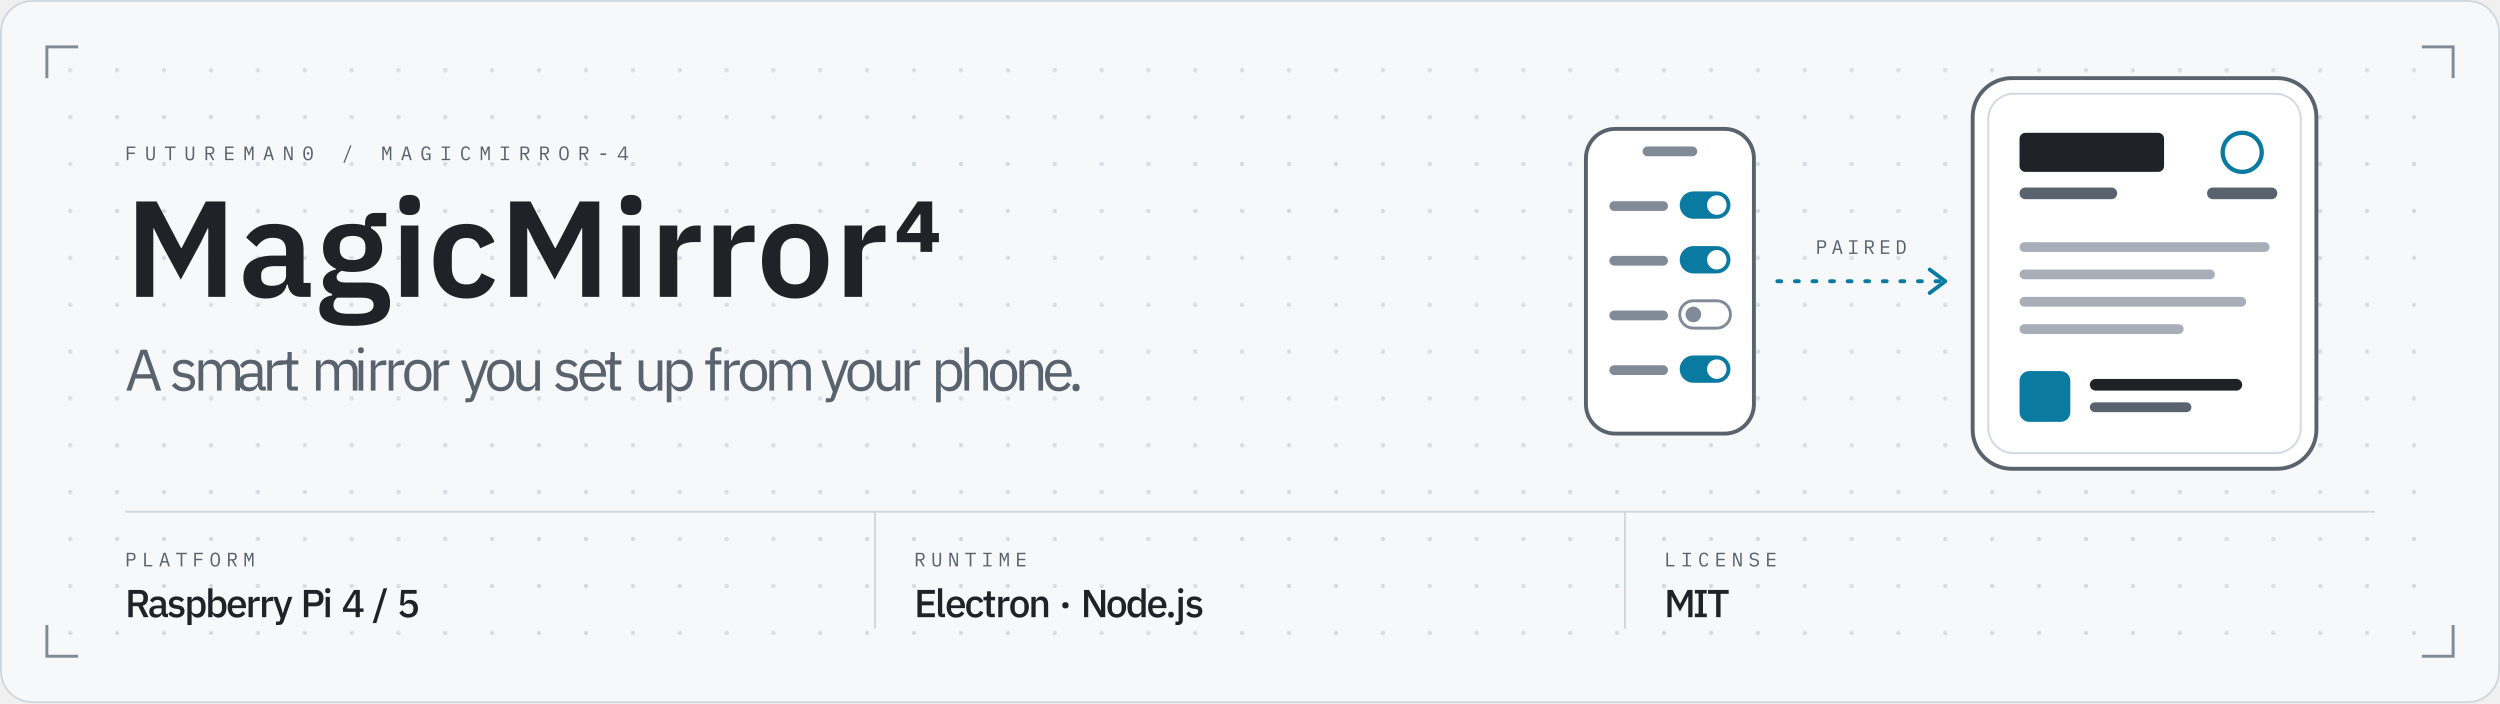
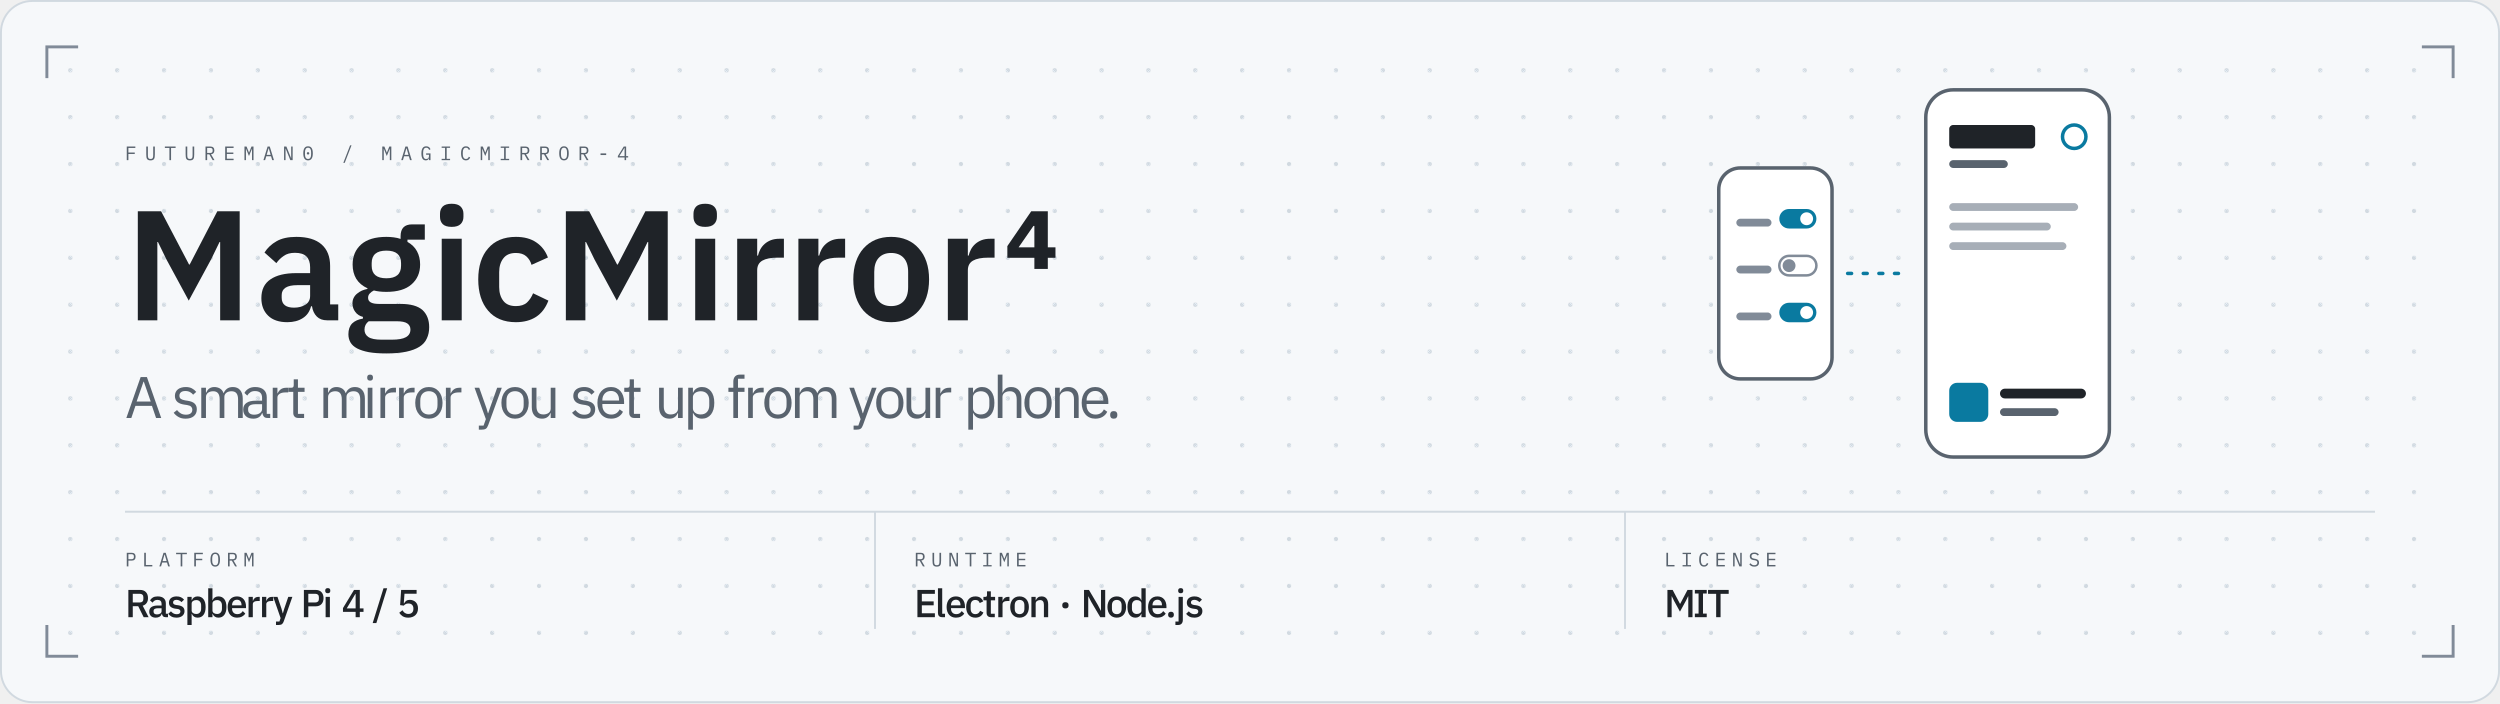
<svg xmlns="http://www.w3.org/2000/svg" xmlns:xlink="http://www.w3.org/1999/xlink" width="1280" height="360" viewBox="0 0 1280 360" role="img" aria-labelledby="t d">
+   <style>.fade{animation:fade 1s cubic-bezier(.2,.7,.2,1) both}.rise{animation:rise 1s cubic-bezier(.2,.7,.2,1) both}.drop{animation:drop 1.2s cubic-bezier(.2,.8,.2,1) both}.draw{stroke-dasharray:1;animation:draw 1.6s cubic-bezier(.45,0,.2,1) both}.spin{transform-box:fill-box;transform-origin:center;animation:spin 8s linear infinite}.blink{animation:blink 2.6s ease-in-out infinite}.lit{opacity:0;animation:lit 9s ease-in-out infinite}.chase{animation:chase 3.6s ease-in-out infinite}@keyframes fade{from{opacity:0}}@keyframes rise{from{opacity:0;transform:translateY(18px)}}@keyframes drop{from{opacity:0;transform:translateY(-60px)}}@keyframes draw{from{stroke-dashoffset:1}to{stroke-dashoffset:0}}@keyframes spin{to{transform:rotate(360deg)}}@keyframes blink{0%,100%{opacity:1}50%{opacity:.25}}@keyframes lit{0%{opacity:0}5%{opacity:1}18%{opacity:1}26%,100%{opacity:0}}@keyframes chase{0%,100%{opacity:.4}50%{opacity:1}}@media (prefers-reduced-motion:reduce){*{animation:none!important}.motion{display:none}}</style>
  <defs>
    <pattern id="grid" width="24" height="24" patternUnits="userSpaceOnUse">
      <circle cx="12" cy="12" r="1.1" fill="#d1d9e0" />
    </pattern>
    <clipPath id="clip">
      <rect x="1" y="1" width="1278" height="358" rx="15" />
    </clipPath>
    <path id="g0" d="M90 0V698H530V625H174V390H500V317H174V0Z" />
    <path id="g1" d="M164 698V279Q164 228 167 188Q170 148 183 120Q196 91 224 76Q251 61 300 61Q349 61 376 76Q404 91 417 120Q430 148 433 188Q436 228 436 279V698H520V299Q520 221 512 163Q505 105 482 66Q458 27 414 8Q371 -12 300 -12Q229 -12 186 8Q142 27 118 66Q95 105 88 163Q80 221 80 299V698Z" />
    <path id="g2" d="M342 625V0H258V625H25V698H575V625Z" />
    <path id="g3" d="M174 0H90V698H344Q441 698 492 645Q543 592 543 497Q543 412 499 361Q455 310 371 302L549 0H455L285 298H174ZM342 369Q395 369 424 396Q454 422 454 471V523Q454 572 424 598Q395 625 342 625H174V369Z" />
    <path id="g4" d="M90 0V698H520V625H174V390H508V317H174V73H520V0Z" />
    <path id="g5" d="M455 350V571H447L300 212L153 571H145V350V0H68V698H176L299 390H305L428 698H532V0H455Z" />
    <path id="g6" d="M481 0 422 199H177L118 0H31L245 698H356L570 0ZM304 609H295L197 272H402Z" />
    <path id="g7" d="M163 588H156V0H80V698H199L437 110H444V698H520V0H401Z" />
    <path id="g8" d="M300 -12Q236 -12 190 12Q144 37 114 83Q84 129 70 196Q56 263 56 349Q56 434 70 502Q84 569 114 615Q144 661 190 686Q236 710 300 710Q364 710 410 686Q456 661 486 615Q516 569 530 502Q544 434 544 349Q544 263 530 196Q516 129 486 83Q456 37 410 12Q364 -12 300 -12ZM300 61Q342 61 372 78Q402 94 420 124Q439 154 448 196Q457 239 457 292V406Q457 458 448 501Q439 544 420 574Q402 604 372 620Q342 637 300 637Q258 637 228 620Q198 604 180 574Q161 544 152 501Q143 458 143 406V292Q143 239 152 196Q161 154 180 124Q198 94 228 78Q258 61 300 61ZM300 290Q265 290 252 304Q238 318 238 338V360Q238 380 252 394Q265 408 300 408Q335 408 348 394Q362 380 362 360V338Q362 318 348 304Q335 290 300 290Z" />
    <path id="g10" d="M90 -138 438 760H510L162 -138Z" />
    <path id="g11" d="M444 93H439Q430 73 418 54Q406 35 388 20Q369 6 343 -3Q317 -12 281 -12Q167 -12 112 80Q56 172 56 344Q56 524 117 617Q178 710 305 710Q354 710 390 697Q426 684 452 662Q477 640 494 612Q511 585 522 557L450 524Q441 547 430 568Q418 588 402 604Q385 619 362 628Q339 637 308 637Q224 637 184 574Q145 511 145 406V298Q145 245 153 202Q161 158 180 126Q198 94 228 76Q257 59 300 59Q368 59 406 100Q444 141 444 206V278H297V345H522V0H444Z" />
    <path id="g12" d="M84 0V67H258V631H84V698H516V631H342V67H516V0Z" />
    <path id="g13" d="M323 -12Q195 -12 132 81Q70 174 70 349Q70 524 132 617Q195 710 323 710Q371 710 406 697Q441 684 466 662Q491 640 508 612Q525 585 538 557L466 524Q457 547 445 568Q433 588 416 604Q400 619 378 628Q355 637 323 637Q240 637 200 574Q159 511 159 406V292Q159 187 200 124Q240 61 323 61Q355 61 378 70Q400 79 416 94Q433 110 445 130Q457 151 466 174L538 141Q525 112 508 85Q491 58 466 36Q441 14 406 1Q371 -12 323 -12Z" />
    <path id="g14" d="M300 -12Q236 -12 190 12Q144 37 114 83Q84 129 70 196Q56 263 56 349Q56 434 70 502Q84 569 114 615Q144 661 190 686Q236 710 300 710Q364 710 410 686Q456 661 486 615Q516 569 530 502Q544 434 544 349Q544 263 530 196Q516 129 486 83Q456 37 410 12Q364 -12 300 -12ZM300 61Q342 61 371 78Q400 94 419 124Q438 154 446 196Q455 239 455 292V406Q455 458 446 501Q438 544 419 574Q400 604 371 620Q342 637 300 637Q258 637 229 620Q200 604 181 574Q162 544 154 501Q145 458 145 406V292Q145 239 154 196Q162 154 181 124Q200 94 229 78Q258 61 300 61Z" />
    <path id="g15" d="M155 262V346H445V262Z" />
    <path id="g16" d="M378 0V137H34V211L336 698H458V206H562V137H458V0ZM109 206H378V633H374Z" />
    <path id="g17" d="M609 501H605L551 390L408 126L265 390L211 501H207V0H82V698H231L410 357H414L591 698H734V0H609Z" />
    <path id="g18" d="M458 0Q416 0 392 24Q367 49 361 90H355Q342 39 302 14Q262 -12 203 -12Q123 -12 80 30Q37 72 37 142Q37 223 95 262Q153 302 260 302H349V340Q349 384 326 408Q303 432 252 432Q207 432 180 412Q152 393 133 366L57 434Q86 479 134 506Q182 534 261 534Q367 534 422 486Q477 438 477 348V102H529V0ZM246 81Q289 81 319 100Q349 119 349 156V225H267Q167 225 167 161V144Q167 112 188 96Q208 81 246 81Z" />
    <path id="g19" d="M545 -44Q545 -85 530 -116Q516 -148 483 -169Q450 -190 398 -201Q346 -212 271 -212Q205 -212 159 -204Q113 -195 84 -180Q54 -164 41 -141Q28 -118 28 -89Q28 -45 52 -20Q77 4 121 11V22Q89 30 72 54Q54 77 54 109Q54 129 62 144Q70 160 84 171Q97 182 114 190Q131 197 150 201V205Q102 227 78 266Q55 305 55 357Q55 437 110 486Q165 534 271 534Q295 534 318 531Q342 528 362 521V538Q362 614 436 614H517V516H406V502Q447 479 467 442Q487 405 487 357Q487 278 432 230Q378 182 271 182Q225 182 191 191Q176 184 165 172Q154 161 154 144Q154 105 222 105H362Q458 105 502 66Q545 26 545 -44ZM425 -59Q425 -34 405 -20Q385 -6 336 -6H158Q131 -26 131 -60Q131 -90 156 -107Q181 -124 241 -124H305Q368 -124 396 -108Q425 -92 425 -59ZM271 269Q365 269 365 349V366Q365 446 271 446Q177 446 177 366V349Q177 269 271 269Z" />
    <path id="g20" d="M138 598Q98 598 80 616Q63 634 63 662V682Q63 710 80 728Q98 746 138 746Q177 746 195 728Q213 710 213 682V662Q213 634 195 616Q177 598 138 598ZM74 522H202V0H74Z" />
    <path id="g21" d="M280 -12Q222 -12 177 7Q132 26 102 62Q71 98 55 148Q39 199 39 262Q39 325 55 375Q71 425 102 460Q132 496 177 515Q222 534 280 534Q359 534 410 499Q462 464 485 402L380 355Q371 388 346 410Q322 431 280 431Q226 431 200 397Q173 363 173 308V213Q173 158 200 124Q226 91 280 91Q326 91 351 114Q376 138 390 173L488 126Q462 57 409 22Q356 -12 280 -12Z" />
    <path id="g22" d="M74 0V522H202V414H207Q212 435 222 454Q233 474 250 489Q267 504 290 513Q314 522 345 522H373V401H333Q268 401 235 382Q202 363 202 320V0Z" />
    <path id="g23" d="M281 -12Q225 -12 180 7Q136 26 104 62Q73 98 56 148Q39 199 39 262Q39 325 56 375Q73 425 104 460Q136 496 180 515Q225 534 281 534Q337 534 382 515Q427 496 458 460Q490 425 507 375Q524 325 524 262Q524 199 507 148Q490 98 458 62Q427 26 382 7Q337 -12 281 -12ZM281 91Q332 91 361 122Q390 153 390 213V310Q390 369 361 400Q332 431 281 431Q231 431 202 400Q173 369 173 310V213Q173 153 202 122Q231 91 281 91Z" />
    <path id="g24" d="M191 329V400H18V475L171 698H277V467H326V400H277V329ZM191 604H185L90 467H191Z" />
    <path id="g25" d="M530 0 460 206H178L108 0H23L267 698H374L618 0ZM321 620H316L198 280H439Z" />
    <path id="g27" d="M240 -12Q168 -12 120 16Q71 43 36 89L93 135Q123 97 160 76Q197 56 246 56Q297 56 326 78Q354 100 354 140Q354 170 334 192Q315 213 264 221L223 227Q187 232 157 242Q127 253 104 270Q82 288 70 314Q57 340 57 376Q57 414 71 442Q85 471 110 490Q134 509 168 518Q202 528 241 528Q304 528 346 506Q389 484 421 445L368 397Q351 421 318 440Q285 460 235 460Q185 460 160 438Q134 417 134 380Q134 342 160 325Q185 308 233 300L273 294Q359 281 395 244Q431 208 431 149Q431 74 380 31Q329 -12 240 -12Z" />
    <path id="g28" d="M85 0V516H165V432H169Q178 452 190 470Q201 487 218 500Q234 513 256 520Q278 528 308 528Q359 528 402 504Q445 479 466 423H468Q482 465 520 496Q559 528 625 528Q704 528 748 476Q793 425 793 331V0H713V317Q713 386 686 421Q659 456 600 456Q576 456 554 450Q533 444 516 432Q499 420 489 402Q479 383 479 358V0H399V317Q399 386 372 421Q345 456 288 456Q264 456 242 450Q220 444 203 432Q186 420 176 402Q165 383 165 358V0Z" />
    <path id="g29" d="M460 0Q415 0 396 24Q376 48 371 84H366Q349 36 310 12Q271 -12 217 -12Q135 -12 90 30Q44 72 44 144Q44 217 98 256Q151 295 264 295H366V346Q366 401 336 430Q306 459 244 459Q197 459 166 438Q134 417 113 382L65 427Q86 469 132 498Q178 528 248 528Q342 528 394 482Q446 436 446 354V70H505V0ZM230 56Q260 56 285 63Q310 70 328 83Q346 96 356 113Q366 130 366 150V235H260Q191 235 160 215Q128 195 128 157V136Q128 98 156 77Q183 56 230 56Z" />
    <path id="g30" d="M85 0V516H165V421H170Q184 458 220 487Q256 516 319 516H350V436H303Q238 436 202 412Q165 387 165 350V0Z" />
    <path id="g31" d="M199 0Q157 0 136 24Q114 47 114 85V446H29V516H77Q103 516 112 526Q122 537 122 563V659H194V516H307V446H194V70H299V0Z" />
    <path id="g32" d="M125 637Q99 637 88 650Q76 662 76 682V695Q76 715 88 728Q99 740 125 740Q151 740 162 728Q174 715 174 695V682Q174 662 162 650Q151 637 125 637ZM85 516H165V0H85Z" />
    <path id="g33" d="M280 -12Q228 -12 185 7Q142 26 112 62Q81 97 64 146Q47 196 47 258Q47 319 64 369Q81 419 112 454Q142 490 185 509Q228 528 280 528Q332 528 374 509Q417 490 448 454Q479 419 496 369Q513 319 513 258Q513 196 496 146Q479 97 448 62Q417 26 374 7Q332 -12 280 -12ZM280 59Q345 59 386 99Q427 139 427 221V295Q427 377 386 417Q345 457 280 457Q215 457 174 417Q133 377 133 295V221Q133 139 174 99Q215 59 280 59Z" />
    <path id="g34" d="M403 516H482L251 -120Q242 -143 233 -158Q224 -174 211 -183Q198 -192 178 -196Q159 -200 131 -200H90V-130H171L210 -20L17 516H97L221 165L245 81H250L278 165Z" />
    <path id="g35" d="M403 84H399Q391 66 380 48Q368 31 351 18Q334 4 310 -4Q286 -12 254 -12Q174 -12 127 40Q80 91 80 185V516H160V199Q160 60 278 60Q302 60 324 66Q347 72 364 84Q382 96 392 114Q403 133 403 159V516H483V0H403Z" />
    <path id="g36" d="M279 -12Q226 -12 184 7Q141 26 110 62Q80 97 64 146Q47 196 47 258Q47 319 64 369Q80 419 110 454Q141 490 184 509Q226 528 279 528Q331 528 372 509Q413 490 442 456Q471 423 486 377Q502 331 502 276V238H131V214Q131 181 142 152Q152 124 172 103Q191 82 220 70Q248 58 284 58Q333 58 370 81Q406 104 426 147L483 106Q458 53 405 20Q352 -12 279 -12ZM279 461Q246 461 219 450Q192 438 172 417Q153 396 142 368Q131 339 131 305V298H416V309Q416 378 378 420Q341 461 279 461Z" />
    <path id="g37" d="M85 516H165V432H169Q189 481 228 504Q266 528 320 528Q368 528 407 509Q446 490 474 455Q501 420 516 370Q530 320 530 258Q530 196 516 146Q501 96 474 61Q446 26 407 7Q368 -12 320 -12Q215 -12 169 84H165V-200H85ZM298 60Q366 60 405 102Q444 145 444 214V302Q444 371 405 414Q366 456 298 456Q271 456 246 448Q222 441 204 428Q186 415 176 396Q165 378 165 357V165Q165 140 176 120Q186 101 204 88Q222 74 246 67Q271 60 298 60Z" />
    <path id="g38" d="M113 446H29V516H113V620Q113 674 141 707Q169 740 226 740H304V670H193V516H304V446H193V0H113Z" />
    <path id="g39" d="M85 740H165V432H169Q188 476 222 502Q257 528 315 528Q395 528 442 476Q488 425 488 331V0H408V317Q408 456 291 456Q267 456 244 450Q222 444 204 432Q186 420 176 402Q165 383 165 358V0H85Z" />
    <path id="g40" d="M85 0V516H165V432H169Q188 476 222 502Q257 528 315 528Q395 528 442 476Q488 425 488 331V0H408V317Q408 456 291 456Q267 456 244 450Q222 444 204 432Q186 420 176 402Q165 383 165 358V0Z" />
    <path id="g41" d="M136 -12Q104 -12 90 4Q75 20 75 46V59Q75 85 90 101Q104 117 136 117Q168 117 182 101Q197 85 197 59V46Q197 20 182 4Q168 -12 136 -12Z" />
    <path id="g42" d="M90 0V698H344Q441 698 492 645Q543 592 543 497Q543 402 492 349Q441 296 344 296H174V0ZM174 369H342Q395 369 424 396Q454 422 454 471V523Q454 572 424 598Q395 625 342 625H174Z" />
-     <path id="g43" d="M95 698H290Q418 698 481 610Q544 522 544 349Q544 176 481 88Q418 0 290 0H95ZM286 73Q370 73 412 131Q455 189 455 295V403Q455 509 412 567Q370 625 286 625H179V73Z" />
-     <path id="g44" d="M120 0V698H204V73H535V0Z" />
-     <path id="g45" d="M199 0H86V698H387Q481 698 535 642Q589 585 589 488Q589 413 554 364Q520 314 453 294L604 0H478L338 282H199ZM379 377Q422 377 446 400Q470 422 470 464V512Q470 554 446 576Q422 599 379 599H199V377Z" />
-     <path id="g46" d="M459 0Q416 0 393 24Q370 49 365 87H360Q345 38 305 13Q265 -12 208 -12Q127 -12 84 30Q40 72 40 143Q40 221 96 260Q153 299 262 299H356V343Q356 391 330 417Q304 443 249 443Q203 443 174 423Q145 403 125 372L60 431Q86 475 133 504Q180 532 256 532Q357 532 411 485Q465 438 465 350V89H520V0ZM239 71Q290 71 323 94Q356 116 356 154V229H264Q151 229 151 159V141Q151 106 174 88Q198 71 239 71Z" />
-     <path id="g47" d="M243 -12Q169 -12 119 14Q69 40 32 86L102 150Q131 115 166 96Q202 76 249 76Q297 76 320 94Q344 113 344 146Q344 171 328 188Q311 206 270 211L222 217Q142 227 96 264Q51 300 51 372Q51 410 65 440Q79 469 104 490Q130 510 166 521Q201 532 244 532Q314 532 358 510Q403 488 438 449L371 385Q351 409 318 426Q286 444 244 444Q199 444 178 426Q156 408 156 379Q156 349 175 334Q194 319 236 312L284 306Q370 293 410 256Q449 218 449 155Q449 117 434 86Q420 56 393 34Q366 12 328 0Q290 -12 243 -12Z" />
-     <path id="g48" d="M78 520H187V434H192Q209 481 248 506Q286 532 338 532Q437 532 491 460Q545 389 545 260Q545 131 491 60Q437 -12 338 -12Q286 -12 248 14Q209 40 192 86H187V-200H78ZM305 82Q362 82 396 118Q430 155 430 215V305Q430 365 396 402Q362 438 305 438Q255 438 221 414Q187 389 187 349V171Q187 131 221 106Q255 82 305 82Z" />
-     <path id="g49" d="M78 740H187V434H192Q209 481 248 506Q286 532 338 532Q437 532 491 460Q545 389 545 260Q545 131 491 60Q437 -12 338 -12Q286 -12 248 14Q209 40 192 86H187V0H78ZM305 82Q362 82 396 118Q430 155 430 215V305Q430 365 396 402Q362 438 305 438Q255 438 221 414Q187 389 187 349V171Q187 131 221 106Q255 82 305 82Z" />
-     <path id="g50" d="M282 -12Q226 -12 182 7Q138 26 107 62Q76 97 60 148Q43 198 43 260Q43 322 60 372Q76 423 107 458Q138 494 182 513Q226 532 282 532Q339 532 382 512Q426 492 455 456Q484 421 498 374Q513 327 513 273V232H156V215Q156 155 192 116Q227 78 293 78Q341 78 374 99Q407 120 430 156L494 93Q465 45 410 16Q355 -12 282 -12ZM282 447Q254 447 230 437Q207 427 190 409Q174 391 165 366Q156 341 156 311V304H398V314Q398 374 367 410Q336 447 282 447Z" />
-     <path id="g51" d="M78 0V520H187V420H192Q203 460 238 490Q273 520 335 520H364V415H321Q256 415 222 394Q187 373 187 332V0Z" />
-     <path id="g52" d="M397 520H502L283 -103Q274 -129 262 -148Q251 -166 236 -178Q220 -189 198 -194Q176 -200 146 -200H83V-111H171L201 -23L12 520H121L225 214L255 101H260L293 214Z" />
-     <path id="g54" d="M86 0V698H386Q483 698 536 641Q589 584 589 488Q589 392 536 335Q483 278 386 278H199V0ZM199 377H379Q422 377 446 400Q470 422 470 464V512Q470 554 446 576Q422 599 379 599H199Z" />
-     <path id="g55" d="M133 613Q99 613 84 629Q68 645 68 670V687Q68 712 84 728Q99 744 133 744Q167 744 182 728Q197 712 197 687V670Q197 645 182 629Q167 613 133 613ZM78 520H187V0H78Z" />
-     <path id="g56" d="M359 0V136H35V233L318 698H466V225H561V136H466V0ZM131 225H359V595H352Z" />
-     <path id="g57" d="M7 -151 284 740H378L101 -151Z" />
-     <path id="g58" d="M508 600H198L180 353H187Q199 374 212 390Q225 407 242 419Q259 431 281 438Q303 444 333 444Q378 444 416 429Q455 414 484 386Q512 358 528 318Q544 277 544 226Q544 174 528 130Q511 86 479 54Q447 23 400 6Q354 -12 295 -12Q248 -12 212 -2Q176 9 148 26Q121 44 100 66Q80 89 64 113L146 178Q159 157 173 140Q187 123 205 110Q223 97 246 90Q268 83 297 83Q359 83 392 117Q426 151 426 211V223Q426 283 392 317Q359 351 297 351Q252 351 225 334Q198 317 179 296L86 309L112 698H508Z" />
-     <path id="g59" d="M86 0V698H533V598H199V404H502V304H199V100H533V0Z" />
-     <path id="g60" d="M189 0Q133 0 106 28Q78 57 78 108V740H187V89H259V0Z" />
-     <path id="g61" d="M279 -12Q223 -12 179 7Q135 26 105 62Q75 97 59 148Q43 198 43 260Q43 322 59 372Q75 423 105 458Q135 494 179 513Q223 532 279 532Q357 532 407 497Q457 462 480 404L390 362Q379 398 352 420Q324 441 279 441Q219 441 188 404Q158 366 158 306V213Q158 153 188 116Q219 78 279 78Q327 78 356 102Q384 125 401 164L484 120Q458 56 406 22Q354 -12 279 -12Z" />
-     <path id="g62" d="M222 0Q165 0 136 30Q107 59 107 113V431H26V520H70Q97 520 108 532Q118 544 118 571V662H216V520H325V431H216V89H317V0Z" />
-     <path id="g63" d="M282 -12Q228 -12 184 7Q139 26 108 62Q77 97 60 148Q43 198 43 260Q43 322 60 372Q77 423 108 458Q139 494 184 513Q228 532 282 532Q336 532 380 513Q425 494 456 458Q487 423 504 372Q521 322 521 260Q521 198 504 148Q487 97 456 62Q425 26 380 7Q336 -12 282 -12ZM282 78Q338 78 372 112Q406 147 406 216V304Q406 373 372 408Q338 442 282 442Q226 442 192 408Q158 373 158 304V216Q158 147 192 112Q226 78 282 78Z" />
-     <path id="g64" d="M78 0V520H187V434H192Q209 476 244 504Q278 532 338 532Q418 532 462 480Q507 427 507 330V0H398V316Q398 438 300 438Q279 438 258 432Q238 427 222 416Q206 405 196 388Q187 371 187 348V0Z" />
-     <path id="g65" d="M178 224Q136 224 117 244Q98 263 98 292V316Q98 345 117 364Q136 384 178 384Q220 384 239 364Q258 345 258 316V292Q258 263 239 244Q220 224 178 224Z" />
-     <path id="g66" d="M274 386 197 534H194V0H86V698H212L440 312L517 164H520V698H628V0H502Z" />
-     <path id="g67" d="M405 86H400Q383 40 344 14Q306 -12 254 -12Q155 -12 101 60Q47 131 47 260Q47 389 101 460Q155 532 254 532Q306 532 344 506Q383 481 400 434H405V740H514V0H405ZM287 82Q337 82 371 106Q405 131 405 171V349Q405 389 371 414Q337 438 287 438Q230 438 196 402Q162 365 162 305V215Q162 155 196 118Q230 82 287 82Z" />
-     <path id="g68" d="M145 -12Q108 -12 90 8Q72 27 72 56V71Q72 100 90 120Q108 139 145 139Q182 139 200 120Q218 100 218 71V56Q218 27 200 8Q182 -12 145 -12Z" />
-     <path id="g69" d="M78 520H187V-70Q187 -130 156 -165Q126 -200 60 -200H-3V-111H78ZM133 613Q99 613 84 629Q68 645 68 670V687Q68 712 84 728Q99 744 133 744Q167 744 182 728Q197 712 197 687V670Q197 645 182 629Q167 613 133 613Z" />
-     <path id="g70" d="M298 -12Q204 -12 144 22Q84 57 45 111L106 161Q147 110 192 85Q238 60 301 60Q377 60 417 95Q457 130 457 193Q457 244 428 272Q399 301 327 313L249 326Q198 335 164 353Q129 371 108 396Q87 422 78 452Q69 483 69 516Q69 612 132 661Q195 710 302 710Q386 710 444 682Q501 654 536 603L477 552Q448 590 407 614Q366 638 301 638Q230 638 192 608Q154 578 154 518Q154 471 182 442Q211 412 285 399L360 386Q411 377 446 359Q481 341 502 316Q524 291 533 260Q542 229 542 195Q542 98 478 43Q415 -12 298 -12Z" />
-     <path id="g71" d="M620 534H615L560 421L407 142L254 421L199 534H194V0H86V698H220L407 343H413L600 698H728V0H620Z" />
-     <path id="g72" d="M56 0V92H151V606H56V698H360V606H264V92H360V0Z" />
-     <path id="g73" d="M345 598V0H232V598H24V698H553V598Z" />
+     <path id="g43" d="M120 0V698H204V73H535V0Z" />
+     <path id="g44" d="M199 0H86V698H387Q481 698 535 642Q589 585 589 488Q589 413 554 364Q520 314 453 294L604 0H478L338 282H199ZM379 377Q422 377 446 400Q470 422 470 464V512Q470 554 446 576Q422 599 379 599H199V377Z" />
+     <path id="g45" d="M459 0Q416 0 393 24Q370 49 365 87H360Q345 38 305 13Q265 -12 208 -12Q127 -12 84 30Q40 72 40 143Q40 221 96 260Q153 299 262 299H356V343Q356 391 330 417Q304 443 249 443Q203 443 174 423Q145 403 125 372L60 431Q86 475 133 504Q180 532 256 532Q357 532 411 485Q465 438 465 350V89H520V0ZM239 71Q290 71 323 94Q356 116 356 154V229H264Q151 229 151 159V141Q151 106 174 88Q198 71 239 71Z" />
+     <path id="g46" d="M243 -12Q169 -12 119 14Q69 40 32 86L102 150Q131 115 166 96Q202 76 249 76Q297 76 320 94Q344 113 344 146Q344 171 328 188Q311 206 270 211L222 217Q142 227 96 264Q51 300 51 372Q51 410 65 440Q79 469 104 490Q130 510 166 521Q201 532 244 532Q314 532 358 510Q403 488 438 449L371 385Q351 409 318 426Q286 444 244 444Q199 444 178 426Q156 408 156 379Q156 349 175 334Q194 319 236 312L284 306Q370 293 410 256Q449 218 449 155Q449 117 434 86Q420 56 393 34Q366 12 328 0Q290 -12 243 -12Z" />
+     <path id="g47" d="M78 520H187V434H192Q209 481 248 506Q286 532 338 532Q437 532 491 460Q545 389 545 260Q545 131 491 60Q437 -12 338 -12Q286 -12 248 14Q209 40 192 86H187V-200H78ZM305 82Q362 82 396 118Q430 155 430 215V305Q430 365 396 402Q362 438 305 438Q255 438 221 414Q187 389 187 349V171Q187 131 221 106Q255 82 305 82Z" />
+     <path id="g48" d="M78 740H187V434H192Q209 481 248 506Q286 532 338 532Q437 532 491 460Q545 389 545 260Q545 131 491 60Q437 -12 338 -12Q286 -12 248 14Q209 40 192 86H187V0H78ZM305 82Q362 82 396 118Q430 155 430 215V305Q430 365 396 402Q362 438 305 438Q255 438 221 414Q187 389 187 349V171Q187 131 221 106Q255 82 305 82Z" />
+     <path id="g49" d="M282 -12Q226 -12 182 7Q138 26 107 62Q76 97 60 148Q43 198 43 260Q43 322 60 372Q76 423 107 458Q138 494 182 513Q226 532 282 532Q339 532 382 512Q426 492 455 456Q484 421 498 374Q513 327 513 273V232H156V215Q156 155 192 116Q227 78 293 78Q341 78 374 99Q407 120 430 156L494 93Q465 45 410 16Q355 -12 282 -12ZM282 447Q254 447 230 437Q207 427 190 409Q174 391 165 366Q156 341 156 311V304H398V314Q398 374 367 410Q336 447 282 447Z" />
+     <path id="g50" d="M78 0V520H187V420H192Q203 460 238 490Q273 520 335 520H364V415H321Q256 415 222 394Q187 373 187 332V0Z" />
+     <path id="g51" d="M397 520H502L283 -103Q274 -129 262 -148Q251 -166 236 -178Q220 -189 198 -194Q176 -200 146 -200H83V-111H171L201 -23L12 520H121L225 214L255 101H260L293 214Z" />
+     <path id="g53" d="M86 0V698H386Q483 698 536 641Q589 584 589 488Q589 392 536 335Q483 278 386 278H199V0ZM199 377H379Q422 377 446 400Q470 422 470 464V512Q470 554 446 576Q422 599 379 599H199Z" />
+     <path id="g54" d="M133 613Q99 613 84 629Q68 645 68 670V687Q68 712 84 728Q99 744 133 744Q167 744 182 728Q197 712 197 687V670Q197 645 182 629Q167 613 133 613ZM78 520H187V0H78Z" />
+     <path id="g55" d="M359 0V136H35V233L318 698H466V225H561V136H466V0ZM131 225H359V595H352Z" />
+     <path id="g56" d="M7 -151 284 740H378L101 -151Z" />
+     <path id="g57" d="M508 600H198L180 353H187Q199 374 212 390Q225 407 242 419Q259 431 281 438Q303 444 333 444Q378 444 416 429Q455 414 484 386Q512 358 528 318Q544 277 544 226Q544 174 528 130Q511 86 479 54Q447 23 400 6Q354 -12 295 -12Q248 -12 212 -2Q176 9 148 26Q121 44 100 66Q80 89 64 113L146 178Q159 157 173 140Q187 123 205 110Q223 97 246 90Q268 83 297 83Q359 83 392 117Q426 151 426 211V223Q426 283 392 317Q359 351 297 351Q252 351 225 334Q198 317 179 296L86 309L112 698H508Z" />
+     <path id="g58" d="M86 0V698H533V598H199V404H502V304H199V100H533V0Z" />
+     <path id="g59" d="M189 0Q133 0 106 28Q78 57 78 108V740H187V89H259V0Z" />
+     <path id="g60" d="M279 -12Q223 -12 179 7Q135 26 105 62Q75 97 59 148Q43 198 43 260Q43 322 59 372Q75 423 105 458Q135 494 179 513Q223 532 279 532Q357 532 407 497Q457 462 480 404L390 362Q379 398 352 420Q324 441 279 441Q219 441 188 404Q158 366 158 306V213Q158 153 188 116Q219 78 279 78Q327 78 356 102Q384 125 401 164L484 120Q458 56 406 22Q354 -12 279 -12Z" />
+     <path id="g61" d="M222 0Q165 0 136 30Q107 59 107 113V431H26V520H70Q97 520 108 532Q118 544 118 571V662H216V520H325V431H216V89H317V0Z" />
+     <path id="g62" d="M282 -12Q228 -12 184 7Q139 26 108 62Q77 97 60 148Q43 198 43 260Q43 322 60 372Q77 423 108 458Q139 494 184 513Q228 532 282 532Q336 532 380 513Q425 494 456 458Q487 423 504 372Q521 322 521 260Q521 198 504 148Q487 97 456 62Q425 26 380 7Q336 -12 282 -12ZM282 78Q338 78 372 112Q406 147 406 216V304Q406 373 372 408Q338 442 282 442Q226 442 192 408Q158 373 158 304V216Q158 147 192 112Q226 78 282 78Z" />
+     <path id="g63" d="M78 0V520H187V434H192Q209 476 244 504Q278 532 338 532Q418 532 462 480Q507 427 507 330V0H398V316Q398 438 300 438Q279 438 258 432Q238 427 222 416Q206 405 196 388Q187 371 187 348V0Z" />
+     <path id="g64" d="M178 224Q136 224 117 244Q98 263 98 292V316Q98 345 117 364Q136 384 178 384Q220 384 239 364Q258 345 258 316V292Q258 263 239 244Q220 224 178 224Z" />
+     <path id="g65" d="M274 386 197 534H194V0H86V698H212L440 312L517 164H520V698H628V0H502Z" />
+     <path id="g66" d="M405 86H400Q383 40 344 14Q306 -12 254 -12Q155 -12 101 60Q47 131 47 260Q47 389 101 460Q155 532 254 532Q306 532 344 506Q383 481 400 434H405V740H514V0H405ZM287 82Q337 82 371 106Q405 131 405 171V349Q405 389 371 414Q337 438 287 438Q230 438 196 402Q162 365 162 305V215Q162 155 196 118Q230 82 287 82Z" />
+     <path id="g67" d="M145 -12Q108 -12 90 8Q72 27 72 56V71Q72 100 90 120Q108 139 145 139Q182 139 200 120Q218 100 218 71V56Q218 27 200 8Q182 -12 145 -12Z" />
+     <path id="g68" d="M78 520H187V-70Q187 -130 156 -165Q126 -200 60 -200H-3V-111H78ZM133 613Q99 613 84 629Q68 645 68 670V687Q68 712 84 728Q99 744 133 744Q167 744 182 728Q197 712 197 687V670Q197 645 182 629Q167 613 133 613Z" />
+     <path id="g69" d="M298 -12Q204 -12 144 22Q84 57 45 111L106 161Q147 110 192 85Q238 60 301 60Q377 60 417 95Q457 130 457 193Q457 244 428 272Q399 301 327 313L249 326Q198 335 164 353Q129 371 108 396Q87 422 78 452Q69 483 69 516Q69 612 132 661Q195 710 302 710Q386 710 444 682Q501 654 536 603L477 552Q448 590 407 614Q366 638 301 638Q230 638 192 608Q154 578 154 518Q154 471 182 442Q211 412 285 399L360 386Q411 377 446 359Q481 341 502 316Q524 291 533 260Q542 229 542 195Q542 98 478 43Q415 -12 298 -12Z" />
+     <path id="g70" d="M620 534H615L560 421L407 142L254 421L199 534H194V0H86V698H220L407 343H413L600 698H728V0H620Z" />
+     <path id="g71" d="M56 0V92H151V606H56V698H360V606H264V92H360V0Z" />
+     <path id="g72" d="M345 598V0H232V598H24V698H553V598Z" />
  </defs>
  <rect x="0.5" y="0.5" width="1279" height="359" rx="16" fill="#f6f8fa" stroke="#d1d9e0" />
  <rect x="24" y="24" width="1232" height="312" fill="url(#grid)" clip-path="url(#clip)" />
  <path d="M24 40V24H40 M1256 40V24H1240 M24 320V336H40 M1256 320V336H1240" fill="none" stroke="#818b98" stroke-width="1.5" />
  <g fill="#59636e">
    <use xlink:href="#g0" transform="translate(64 82) scale(0.01 -0.01)" />
    <use xlink:href="#g1" transform="translate(74.08 82) scale(0.01 -0.01)" />
    <use xlink:href="#g2" transform="translate(84.16 82) scale(0.01 -0.01)" />
    <use xlink:href="#g1" transform="translate(94.24 82) scale(0.01 -0.01)" />
    <use xlink:href="#g3" transform="translate(104.32 82) scale(0.01 -0.01)" />
    <use xlink:href="#g4" transform="translate(114.4 82) scale(0.01 -0.01)" />
    <use xlink:href="#g5" transform="translate(124.48 82) scale(0.01 -0.01)" />
    <use xlink:href="#g6" transform="translate(134.56 82) scale(0.01 -0.01)" />
    <use xlink:href="#g7" transform="translate(144.64 82) scale(0.01 -0.01)" />
    <use xlink:href="#g8" transform="translate(154.72 82) scale(0.01 -0.01)" />
    <use xlink:href="#g10" transform="translate(174.88 82) scale(0.01 -0.01)" />
    <use xlink:href="#g5" transform="translate(195.04 82) scale(0.01 -0.01)" />
    <use xlink:href="#g6" transform="translate(205.12 82) scale(0.01 -0.01)" />
    <use xlink:href="#g11" transform="translate(215.2 82) scale(0.01 -0.01)" />
    <use xlink:href="#g12" transform="translate(225.28 82) scale(0.01 -0.01)" />
    <use xlink:href="#g13" transform="translate(235.36 82) scale(0.01 -0.01)" />
    <use xlink:href="#g5" transform="translate(245.44 82) scale(0.01 -0.01)" />
    <use xlink:href="#g12" transform="translate(255.52 82) scale(0.01 -0.01)" />
    <use xlink:href="#g3" transform="translate(265.6 82) scale(0.01 -0.01)" />
    <use xlink:href="#g3" transform="translate(275.68 82) scale(0.01 -0.01)" />
    <use xlink:href="#g14" transform="translate(285.76 82) scale(0.01 -0.01)" />
    <use xlink:href="#g3" transform="translate(295.84 82) scale(0.01 -0.01)" />
    <use xlink:href="#g15" transform="translate(305.92 82) scale(0.01 -0.01)" />
    <use xlink:href="#g16" transform="translate(316 82) scale(0.01 -0.01)" />
  </g>
-   <g fill="#1f2328">
-     <use xlink:href="#g17" transform="translate(64 152) scale(0.07 -0.07)" />
-     <use xlink:href="#g18" transform="translate(122.03 152) scale(0.07 -0.07)" />
-     <use xlink:href="#g19" transform="translate(161.56 152) scale(0.07 -0.07)" />
-     <use xlink:href="#g20" transform="translate(200.08 152) scale(0.07 -0.07)" />
-     <use xlink:href="#g21" transform="translate(219.23 152) scale(0.07 -0.07)" />
-     <use xlink:href="#g17" transform="translate(255.45 152) scale(0.07 -0.07)" />
-     <use xlink:href="#g20" transform="translate(313.48 152) scale(0.07 -0.07)" />
-     <use xlink:href="#g22" transform="translate(332.63 152) scale(0.07 -0.07)" />
-     <use xlink:href="#g22" transform="translate(360.21 152) scale(0.07 -0.07)" />
-     <use xlink:href="#g23" transform="translate(387.42 152) scale(0.07 -0.07)" />
-     <use xlink:href="#g22" transform="translate(427.24 152) scale(0.07 -0.07)" />
-     <use xlink:href="#g24" transform="translate(457.91 152) scale(0.07 -0.07)" />
-   </g>
-   <g fill="#59636e">
-     <use xlink:href="#g25" transform="translate(64 200) scale(0.03 -0.03)" />
-     <use xlink:href="#g27" transform="translate(86.92 200) scale(0.03 -0.03)" />
-     <use xlink:href="#g28" transform="translate(99.1 200) scale(0.03 -0.03)" />
-     <use xlink:href="#g29" transform="translate(120.93 200) scale(0.03 -0.03)" />
-     <use xlink:href="#g30" transform="translate(134.28 200) scale(0.03 -0.03)" />
-     <use xlink:href="#g31" transform="translate(143.55 200) scale(0.03 -0.03)" />
-     <use xlink:href="#g28" transform="translate(159.23 200) scale(0.03 -0.03)" />
-     <use xlink:href="#g32" transform="translate(181.05 200) scale(0.03 -0.03)" />
-     <use xlink:href="#g30" transform="translate(187.3 200) scale(0.03 -0.03)" />
-     <use xlink:href="#g30" transform="translate(196.47 200) scale(0.03 -0.03)" />
-     <use xlink:href="#g33" transform="translate(205.53 200) scale(0.03 -0.03)" />
-     <use xlink:href="#g30" transform="translate(219.53 200) scale(0.03 -0.03)" />
-     <use xlink:href="#g34" transform="translate(235.6 200) scale(0.03 -0.03)" />
-     <use xlink:href="#g33" transform="translate(247.95 200) scale(0.03 -0.03)" />
-     <use xlink:href="#g35" transform="translate(261.95 200) scale(0.03 -0.03)" />
-     <use xlink:href="#g27" transform="translate(283.05 200) scale(0.03 -0.03)" />
-     <use xlink:href="#g36" transform="translate(295.23 200) scale(0.03 -0.03)" />
-     <use xlink:href="#g31" transform="translate(308.95 200) scale(0.03 -0.03)" />
-     <use xlink:href="#g35" transform="translate(324.62 200) scale(0.03 -0.03)" />
-     <use xlink:href="#g37" transform="translate(338.82 200) scale(0.03 -0.03)" />
-     <use xlink:href="#g38" transform="translate(360.23 200) scale(0.03 -0.03)" />
-     <use xlink:href="#g30" transform="translate(368.32 200) scale(0.03 -0.03)" />
-     <use xlink:href="#g33" transform="translate(377.38 200) scale(0.03 -0.03)" />
-     <use xlink:href="#g28" transform="translate(391.38 200) scale(0.03 -0.03)" />
-     <use xlink:href="#g34" transform="translate(420.1 200) scale(0.03 -0.03)" />
-     <use xlink:href="#g33" transform="translate(432.45 200) scale(0.03 -0.03)" />
-     <use xlink:href="#g35" transform="translate(446.45 200) scale(0.03 -0.03)" />
-     <use xlink:href="#g30" transform="translate(460.65 200) scale(0.03 -0.03)" />
-     <use xlink:href="#g37" transform="translate(476.73 200) scale(0.03 -0.03)" />
-     <use xlink:href="#g39" transform="translate(491.23 200) scale(0.03 -0.03)" />
-     <use xlink:href="#g33" transform="translate(505.43 200) scale(0.03 -0.03)" />
-     <use xlink:href="#g40" transform="translate(519.42 200) scale(0.03 -0.03)" />
-     <use xlink:href="#g36" transform="translate(533.62 200) scale(0.03 -0.03)" />
-     <use xlink:href="#g41" transform="translate(546.85 200) scale(0.03 -0.03)" />
-   </g>
-   <rect x="1010" y="40" width="176" height="200" rx="20" fill="#ffffff" stroke="#59636e" stroke-width="2" />
-   <rect x="1018" y="48" width="160" height="184" rx="13" fill="none" stroke="#d1d9e0" stroke-width="1" />
-   <rect x="1034" y="68" width="74" height="20" rx="3" fill="#1f2328" />
-   <rect x="1034" y="96" width="50" height="6" rx="3" fill="#59636e" />
-   <circle cx="1148" cy="78" r="10" fill="none" stroke="#0a7aa0" stroke-width="2.2" />
-   <rect x="1130" y="96" width="36" height="6" rx="3" fill="#59636e" />
-   <rect x="1034" y="124" width="128" height="5" rx="2.5" fill="#818b98" opacity="0.7" />
-   <rect x="1034" y="138" width="100" height="5" rx="2.5" fill="#818b98" opacity="0.7" />
-   <rect x="1034" y="152" width="116" height="5" rx="2.5" fill="#818b98" opacity="0.7" />
-   <rect x="1034" y="166" width="84" height="5" rx="2.5" fill="#818b98" opacity="0.7" />
-   <rect x="1034" y="190" width="26" height="26" rx="5" fill="#0a7aa0" />
-   <rect x="1070" y="194" width="78" height="6" rx="3" fill="#1f2328" />
-   <rect x="1070" y="206" width="52" height="5" rx="2.5" fill="#59636e" />
-   <rect x="812" y="66" width="86" height="156" rx="15" fill="#ffffff" stroke="#59636e" stroke-width="2" />
-   <rect x="841.0" y="75" width="28" height="5" rx="2.5" fill="#818b98" />
-   <rect x="824" y="103" width="30" height="5" rx="2.5" fill="#818b98" />
-   <rect x="860" y="98" width="26" height="14" rx="7" fill="#0a7aa0" />
-   <circle cx="879" cy="105" r="5" fill="#ffffff" />
-   <rect x="824" y="131" width="30" height="5" rx="2.5" fill="#818b98" />
-   <rect x="860" y="126" width="26" height="14" rx="7" fill="#0a7aa0" />
-   <circle cx="879" cy="133" r="5" fill="#ffffff" />
-   <rect x="824" y="159" width="30" height="5" rx="2.5" fill="#818b98" />
-   <rect x="860" y="154" width="26" height="14" rx="7" fill="none" stroke="#818b98" stroke-width="1.5" />
-   <circle cx="867" cy="161" r="4" fill="#818b98" />
-   <rect x="824" y="187" width="30" height="5" rx="2.5" fill="#818b98" />
-   <rect x="860" y="182" width="26" height="14" rx="7" fill="#0a7aa0" />
-   <circle cx="879" cy="189" r="5" fill="#ffffff" />
-   <path d="M910 144.0H996" stroke="#0a7aa0" stroke-width="2" stroke-dasharray="2 7" stroke-linecap="round" />
-   <path d="M988 138.0L996 144.0L988 150.0" fill="none" stroke="#0a7aa0" stroke-width="2" stroke-linecap="round" stroke-linejoin="round" />
-   <g fill="#59636e">
-     <use xlink:href="#g42" transform="translate(929.58 130) scale(0.01 -0.01)" />
-     <use xlink:href="#g6" transform="translate(937.72 130) scale(0.01 -0.01)" />
-     <use xlink:href="#g12" transform="translate(945.86 130) scale(0.01 -0.01)" />
-     <use xlink:href="#g3" transform="translate(954 130) scale(0.01 -0.01)" />
-     <use xlink:href="#g4" transform="translate(962.14 130) scale(0.01 -0.01)" />
-     <use xlink:href="#g43" transform="translate(970.28 130) scale(0.01 -0.01)" />
-   </g>
-   <path d="M64 262H1216" stroke="#d1d9e0" stroke-width="1" />
-   <g fill="#59636e">
-     <use xlink:href="#g42" transform="translate(64 290) scale(0.01 -0.01)" />
-     <use xlink:href="#g44" transform="translate(72.64 290) scale(0.01 -0.01)" />
-     <use xlink:href="#g6" transform="translate(81.28 290) scale(0.01 -0.01)" />
-     <use xlink:href="#g2" transform="translate(89.92 290) scale(0.01 -0.01)" />
-     <use xlink:href="#g0" transform="translate(98.56 290) scale(0.01 -0.01)" />
-     <use xlink:href="#g14" transform="translate(107.2 290) scale(0.01 -0.01)" />
-     <use xlink:href="#g3" transform="translate(115.84 290) scale(0.01 -0.01)" />
-     <use xlink:href="#g5" transform="translate(124.48 290) scale(0.01 -0.01)" />
-   </g>
-   <g fill="#1f2328">
-     <use xlink:href="#g45" transform="translate(64 316) scale(0.02 -0.02)" />
-     <use xlink:href="#g46" transform="translate(75.61 316) scale(0.02 -0.02)" />
-     <use xlink:href="#g47" transform="translate(85.49 316) scale(0.02 -0.02)" />
-     <use xlink:href="#g48" transform="translate(94.38 316) scale(0.02 -0.02)" />
-     <use xlink:href="#g49" transform="translate(105.04 316) scale(0.02 -0.02)" />
-     <use xlink:href="#g50" transform="translate(115.7 316) scale(0.02 -0.02)" />
-     <use xlink:href="#g51" transform="translate(125.7 316) scale(0.02 -0.02)" />
-     <use xlink:href="#g51" transform="translate(132.6 316) scale(0.02 -0.02)" />
-     <use xlink:href="#g52" transform="translate(139.65 316) scale(0.02 -0.02)" />
-     <use xlink:href="#g54" transform="translate(153.87 316) scale(0.02 -0.02)" />
-     <use xlink:href="#g55" transform="translate(165.16 316) scale(0.02 -0.02)" />
-     <use xlink:href="#g56" transform="translate(174.9 316) scale(0.02 -0.02)" />
-     <use xlink:href="#g57" transform="translate(190.67 316) scale(0.02 -0.02)" />
-     <use xlink:href="#g58" transform="translate(203.14 316) scale(0.02 -0.02)" />
-   </g>
-   <path d="M448 262V322" stroke="#d1d9e0" stroke-width="1" />
-   <g fill="#59636e">
-     <use xlink:href="#g3" transform="translate(468 290) scale(0.01 -0.01)" />
-     <use xlink:href="#g1" transform="translate(476.64 290) scale(0.01 -0.01)" />
-     <use xlink:href="#g7" transform="translate(485.28 290) scale(0.01 -0.01)" />
-     <use xlink:href="#g2" transform="translate(493.92 290) scale(0.01 -0.01)" />
-     <use xlink:href="#g12" transform="translate(502.56 290) scale(0.01 -0.01)" />
-     <use xlink:href="#g5" transform="translate(511.2 290) scale(0.01 -0.01)" />
-     <use xlink:href="#g4" transform="translate(519.84 290) scale(0.01 -0.01)" />
-   </g>
-   <g fill="#1f2328">
-     <use xlink:href="#g59" transform="translate(468 316) scale(0.02 -0.02)" />
-     <use xlink:href="#g60" transform="translate(478.67 316) scale(0.02 -0.02)" />
-     <use xlink:href="#g50" transform="translate(483.8 316) scale(0.02 -0.02)" />
-     <use xlink:href="#g61" transform="translate(493.81 316) scale(0.02 -0.02)" />
-     <use xlink:href="#g62" transform="translate(502.99 316) scale(0.02 -0.02)" />
-     <use xlink:href="#g51" transform="translate(509.56 316) scale(0.02 -0.02)" />
-     <use xlink:href="#g63" transform="translate(516.37 316) scale(0.02 -0.02)" />
-     <use xlink:href="#g64" transform="translate(526.52 316) scale(0.02 -0.02)" />
-     <use xlink:href="#g65" transform="translate(541.93 316) scale(0.02 -0.02)" />
-     <use xlink:href="#g66" transform="translate(553.3 316) scale(0.02 -0.02)" />
-     <use xlink:href="#g63" transform="translate(566.15 316) scale(0.02 -0.02)" />
-     <use xlink:href="#g67" transform="translate(576.31 316) scale(0.02 -0.02)" />
-     <use xlink:href="#g50" transform="translate(586.96 316) scale(0.02 -0.02)" />
-     <use xlink:href="#g68" transform="translate(596.65 316) scale(0.02 -0.02)" />
-     <use xlink:href="#g69" transform="translate(601.87 316) scale(0.02 -0.02)" />
-     <use xlink:href="#g47" transform="translate(606.64 316) scale(0.02 -0.02)" />
-   </g>
-   <path d="M832 262V322" stroke="#d1d9e0" stroke-width="1" />
-   <g fill="#59636e">
-     <use xlink:href="#g44" transform="translate(852 290) scale(0.01 -0.01)" />
-     <use xlink:href="#g12" transform="translate(860.64 290) scale(0.01 -0.01)" />
-     <use xlink:href="#g13" transform="translate(869.28 290) scale(0.01 -0.01)" />
-     <use xlink:href="#g4" transform="translate(877.92 290) scale(0.01 -0.01)" />
-     <use xlink:href="#g7" transform="translate(886.56 290) scale(0.01 -0.01)" />
-     <use xlink:href="#g70" transform="translate(895.2 290) scale(0.01 -0.01)" />
-     <use xlink:href="#g4" transform="translate(903.84 290) scale(0.01 -0.01)" />
-   </g>
-   <g fill="#1f2328">
-     <use xlink:href="#g71" transform="translate(852 316) scale(0.02 -0.02)" />
-     <use xlink:href="#g72" transform="translate(866.65 316) scale(0.02 -0.02)" />
-     <use xlink:href="#g73" transform="translate(874.03 316) scale(0.02 -0.02)" />
+   <g class="rise" style="animation-delay:0.10s">
+     <g fill="#1f2328">
+       <use xlink:href="#g17" transform="translate(64 164) scale(0.08 -0.08)" />
+       <use xlink:href="#g18" transform="translate(130.86 164) scale(0.08 -0.08)" />
+       <use xlink:href="#g19" transform="translate(176.14 164) scale(0.08 -0.08)" />
+       <use xlink:href="#g20" transform="translate(220.24 164) scale(0.08 -0.08)" />
+       <use xlink:href="#g21" transform="translate(241.74 164) scale(0.08 -0.08)" />
+       <use xlink:href="#g17" transform="translate(283.16 164) scale(0.08 -0.08)" />
+       <use xlink:href="#g20" transform="translate(350.02 164) scale(0.08 -0.08)" />
+       <use xlink:href="#g22" transform="translate(371.52 164) scale(0.08 -0.08)" />
+       <use xlink:href="#g22" transform="translate(402.86 164) scale(0.08 -0.08)" />
+       <use xlink:href="#g23" transform="translate(433.77 164) scale(0.08 -0.08)" />
+       <use xlink:href="#g22" transform="translate(479.38 164) scale(0.08 -0.08)" />
+       <use xlink:href="#g24" transform="translate(514.32 164) scale(0.08 -0.08)" />
+     </g>
+   </g>
+   <g class="rise" style="animation-delay:0.35s">
+     <g fill="#59636e">
+       <use xlink:href="#g25" transform="translate(64 214) scale(0.03 -0.03)" />
+       <use xlink:href="#g27" transform="translate(87.84 214) scale(0.03 -0.03)" />
+       <use xlink:href="#g28" transform="translate(100.5 214) scale(0.03 -0.03)" />
+       <use xlink:href="#g29" transform="translate(123.2 214) scale(0.03 -0.03)" />
+       <use xlink:href="#g30" transform="translate(137.09 214) scale(0.03 -0.03)" />
+       <use xlink:href="#g31" transform="translate(146.73 214) scale(0.03 -0.03)" />
+       <use xlink:href="#g28" transform="translate(163.03 214) scale(0.03 -0.03)" />
+       <use xlink:href="#g32" transform="translate(185.73 214) scale(0.03 -0.03)" />
+       <use xlink:href="#g30" transform="translate(192.23 214) scale(0.03 -0.03)" />
+       <use xlink:href="#g30" transform="translate(201.77 214) scale(0.03 -0.03)" />
+       <use xlink:href="#g33" transform="translate(211.19 214) scale(0.03 -0.03)" />
+       <use xlink:href="#g30" transform="translate(225.75 214) scale(0.03 -0.03)" />
+       <use xlink:href="#g34" transform="translate(242.46 214) scale(0.03 -0.03)" />
+       <use xlink:href="#g33" transform="translate(255.31 214) scale(0.03 -0.03)" />
+       <use xlink:href="#g35" transform="translate(269.87 214) scale(0.03 -0.03)" />
+       <use xlink:href="#g27" transform="translate(291.81 214) scale(0.03 -0.03)" />
+       <use xlink:href="#g36" transform="translate(304.47 214) scale(0.03 -0.03)" />
+       <use xlink:href="#g31" transform="translate(318.75 214) scale(0.03 -0.03)" />
+       <use xlink:href="#g35" transform="translate(335.05 214) scale(0.03 -0.03)" />
+       <use xlink:href="#g37" transform="translate(349.82 214) scale(0.03 -0.03)" />
+       <use xlink:href="#g38" transform="translate(372.07 214) scale(0.03 -0.03)" />
+       <use xlink:href="#g30" transform="translate(380.5 214) scale(0.03 -0.03)" />
+       <use xlink:href="#g33" transform="translate(389.91 214) scale(0.03 -0.03)" />
+       <use xlink:href="#g28" transform="translate(404.47 214) scale(0.03 -0.03)" />
+       <use xlink:href="#g34" transform="translate(434.34 214) scale(0.03 -0.03)" />
+       <use xlink:href="#g33" transform="translate(447.19 214) scale(0.03 -0.03)" />
+       <use xlink:href="#g35" transform="translate(461.75 214) scale(0.03 -0.03)" />
+       <use xlink:href="#g30" transform="translate(476.52 214) scale(0.03 -0.03)" />
+       <use xlink:href="#g37" transform="translate(493.23 214) scale(0.03 -0.03)" />
+       <use xlink:href="#g39" transform="translate(508.31 214) scale(0.03 -0.03)" />
+       <use xlink:href="#g33" transform="translate(523.08 214) scale(0.03 -0.03)" />
+       <use xlink:href="#g40" transform="translate(537.64 214) scale(0.03 -0.03)" />
+       <use xlink:href="#g36" transform="translate(552.41 214) scale(0.03 -0.03)" />
+       <use xlink:href="#g41" transform="translate(566.16 214) scale(0.03 -0.03)" />
+     </g>
+   </g>
+   <g class="fade" style="animation-delay:1.20s">
+     <path d="M64 262H1216" stroke="#d1d9e0" stroke-width="1" />
+     <g fill="#59636e">
+       <use xlink:href="#g42" transform="translate(64 290) scale(0.01 -0.01)" />
+       <use xlink:href="#g43" transform="translate(72.64 290) scale(0.01 -0.01)" />
+       <use xlink:href="#g6" transform="translate(81.28 290) scale(0.01 -0.01)" />
+       <use xlink:href="#g2" transform="translate(89.92 290) scale(0.01 -0.01)" />
+       <use xlink:href="#g0" transform="translate(98.56 290) scale(0.01 -0.01)" />
+       <use xlink:href="#g14" transform="translate(107.2 290) scale(0.01 -0.01)" />
+       <use xlink:href="#g3" transform="translate(115.84 290) scale(0.01 -0.01)" />
+       <use xlink:href="#g5" transform="translate(124.48 290) scale(0.01 -0.01)" />
+     </g>
+     <g fill="#1f2328">
+       <use xlink:href="#g44" transform="translate(64 316) scale(0.02 -0.02)" />
+       <use xlink:href="#g45" transform="translate(75.61 316) scale(0.02 -0.02)" />
+       <use xlink:href="#g46" transform="translate(85.49 316) scale(0.02 -0.02)" />
+       <use xlink:href="#g47" transform="translate(94.38 316) scale(0.02 -0.02)" />
+       <use xlink:href="#g48" transform="translate(105.04 316) scale(0.02 -0.02)" />
+       <use xlink:href="#g49" transform="translate(115.7 316) scale(0.02 -0.02)" />
+       <use xlink:href="#g50" transform="translate(125.7 316) scale(0.02 -0.02)" />
+       <use xlink:href="#g50" transform="translate(132.6 316) scale(0.02 -0.02)" />
+       <use xlink:href="#g51" transform="translate(139.65 316) scale(0.02 -0.02)" />
+       <use xlink:href="#g53" transform="translate(153.87 316) scale(0.02 -0.02)" />
+       <use xlink:href="#g54" transform="translate(165.16 316) scale(0.02 -0.02)" />
+       <use xlink:href="#g55" transform="translate(174.9 316) scale(0.02 -0.02)" />
+       <use xlink:href="#g56" transform="translate(190.67 316) scale(0.02 -0.02)" />
+       <use xlink:href="#g57" transform="translate(203.14 316) scale(0.02 -0.02)" />
+     </g>
+     <path d="M448 262V322" stroke="#d1d9e0" stroke-width="1" />
+     <g fill="#59636e">
+       <use xlink:href="#g3" transform="translate(468 290) scale(0.01 -0.01)" />
+       <use xlink:href="#g1" transform="translate(476.64 290) scale(0.01 -0.01)" />
+       <use xlink:href="#g7" transform="translate(485.28 290) scale(0.01 -0.01)" />
+       <use xlink:href="#g2" transform="translate(493.92 290) scale(0.01 -0.01)" />
+       <use xlink:href="#g12" transform="translate(502.56 290) scale(0.01 -0.01)" />
+       <use xlink:href="#g5" transform="translate(511.2 290) scale(0.01 -0.01)" />
+       <use xlink:href="#g4" transform="translate(519.84 290) scale(0.01 -0.01)" />
+     </g>
+     <g fill="#1f2328">
+       <use xlink:href="#g58" transform="translate(468 316) scale(0.02 -0.02)" />
+       <use xlink:href="#g59" transform="translate(478.67 316) scale(0.02 -0.02)" />
+       <use xlink:href="#g49" transform="translate(483.8 316) scale(0.02 -0.02)" />
+       <use xlink:href="#g60" transform="translate(493.81 316) scale(0.02 -0.02)" />
+       <use xlink:href="#g61" transform="translate(502.99 316) scale(0.02 -0.02)" />
+       <use xlink:href="#g50" transform="translate(509.56 316) scale(0.02 -0.02)" />
+       <use xlink:href="#g62" transform="translate(516.37 316) scale(0.02 -0.02)" />
+       <use xlink:href="#g63" transform="translate(526.52 316) scale(0.02 -0.02)" />
+       <use xlink:href="#g64" transform="translate(541.93 316) scale(0.02 -0.02)" />
+       <use xlink:href="#g65" transform="translate(553.3 316) scale(0.02 -0.02)" />
+       <use xlink:href="#g62" transform="translate(566.15 316) scale(0.02 -0.02)" />
+       <use xlink:href="#g66" transform="translate(576.31 316) scale(0.02 -0.02)" />
+       <use xlink:href="#g49" transform="translate(586.96 316) scale(0.02 -0.02)" />
+       <use xlink:href="#g67" transform="translate(596.65 316) scale(0.02 -0.02)" />
+       <use xlink:href="#g68" transform="translate(601.87 316) scale(0.02 -0.02)" />
+       <use xlink:href="#g46" transform="translate(606.64 316) scale(0.02 -0.02)" />
+     </g>
+     <path d="M832 262V322" stroke="#d1d9e0" stroke-width="1" />
+     <g fill="#59636e">
+       <use xlink:href="#g43" transform="translate(852 290) scale(0.01 -0.01)" />
+       <use xlink:href="#g12" transform="translate(860.64 290) scale(0.01 -0.01)" />
+       <use xlink:href="#g13" transform="translate(869.28 290) scale(0.01 -0.01)" />
+       <use xlink:href="#g4" transform="translate(877.92 290) scale(0.01 -0.01)" />
+       <use xlink:href="#g7" transform="translate(886.56 290) scale(0.01 -0.01)" />
+       <use xlink:href="#g69" transform="translate(895.2 290) scale(0.01 -0.01)" />
+       <use xlink:href="#g4" transform="translate(903.84 290) scale(0.01 -0.01)" />
+     </g>
+     <g fill="#1f2328">
+       <use xlink:href="#g70" transform="translate(852 316) scale(0.02 -0.02)" />
+       <use xlink:href="#g71" transform="translate(866.65 316) scale(0.02 -0.02)" />
+       <use xlink:href="#g72" transform="translate(874.03 316) scale(0.02 -0.02)" />
+     </g>
+   </g>
+   <g class="fade" style="animation-delay:0.50s" transform="translate(880 46)">
+     <rect x="0" y="40" width="58" height="108" rx="11" fill="#ffffff" stroke="#59636e" stroke-width="1.8" />
+     <rect x="9" y="66" width="18" height="4" rx="2" fill="#818b98" />
+     <rect x="31" y="61" width="19" height="10" rx="5" fill="#0a7aa0" />
+     <circle cx="45" cy="66" r="3.3" fill="#ffffff" />
+     <rect x="9" y="90" width="18" height="4" rx="2" fill="#818b98" />
+     <rect x="31" y="85" width="19" height="10" rx="5" fill="#0a7aa0" opacity="0">
+       <animate attributeName="opacity" values="0;0;1;1;0" keyTimes="0;0.3;0.36;0.8;1" dur="6s" begin="2s" repeatCount="indefinite" />
+     </rect>
+     <rect x="31" y="85" width="19" height="10" rx="5" fill="none" stroke="#818b98" stroke-width="1.3" />
+     <circle cx="36" cy="90" r="3.3" fill="#818b98">
+       <animate attributeName="cx" values="36;36;45;45;36" keyTimes="0;0.3;0.36;0.8;1" dur="6s" begin="2s" repeatCount="indefinite" />
+     </circle>
+     <rect x="9" y="114" width="18" height="4" rx="2" fill="#818b98" />
+     <rect x="31" y="109" width="19" height="10" rx="5" fill="#0a7aa0" />
+     <circle cx="45" cy="114" r="3.3" fill="#ffffff" />
+     <path d="M66 94H96" stroke="#0a7aa0" stroke-width="1.8" stroke-dasharray="2 6" stroke-linecap="round" />
+     <circle class="motion" r="3" fill="#0a7aa0" opacity="0">
+       <animateMotion path="M66 94H100" dur="6.0s" begin="2.1s" repeatCount="indefinite" keyPoints="0;1;1" keyTimes="0;0.080;1" calcMode="linear" />
+       <animate attributeName="opacity" values="0;1;1;0;0" keyTimes="0;0.01;0.080;0.100;1" dur="6.0s" begin="2.1s" repeatCount="indefinite" />
+     </circle>
+     <rect x="106" y="0" width="94" height="188" rx="14" fill="#ffffff" stroke="#59636e" stroke-width="1.8" />
+     <rect x="118" y="18" width="44" height="12" rx="2" fill="#1f2328" />
+     <rect x="118" y="36" width="30" height="4" rx="2" fill="#59636e" />
+     <circle cx="182" cy="24" r="6" fill="none" stroke="#0a7aa0" stroke-width="1.8" />
+     <rect x="118" y="58" width="66" height="4" rx="2" fill="#818b98" opacity="0.7" />
+     <rect x="118" y="68" width="52" height="4" rx="2" fill="#818b98" opacity="0.7" />
+     <rect x="118" y="78" width="60" height="4" rx="2" fill="#818b98" opacity="0.7" />
+     <g opacity="1">
+       <animate attributeName="opacity" values="0.15;0.15;1;1;0.15" keyTimes="0;0.33;0.4;0.8;1" dur="6s" begin="2s" repeatCount="indefinite" />
+       <rect x="118" y="150" width="20" height="20" rx="4" fill="#0a7aa0" />
+       <rect x="144" y="153" width="44" height="5" rx="2.5" fill="#1f2328" />
+       <rect x="144" y="163" width="30" height="4" rx="2" fill="#59636e" />
+     </g>
  </g>
</svg>
